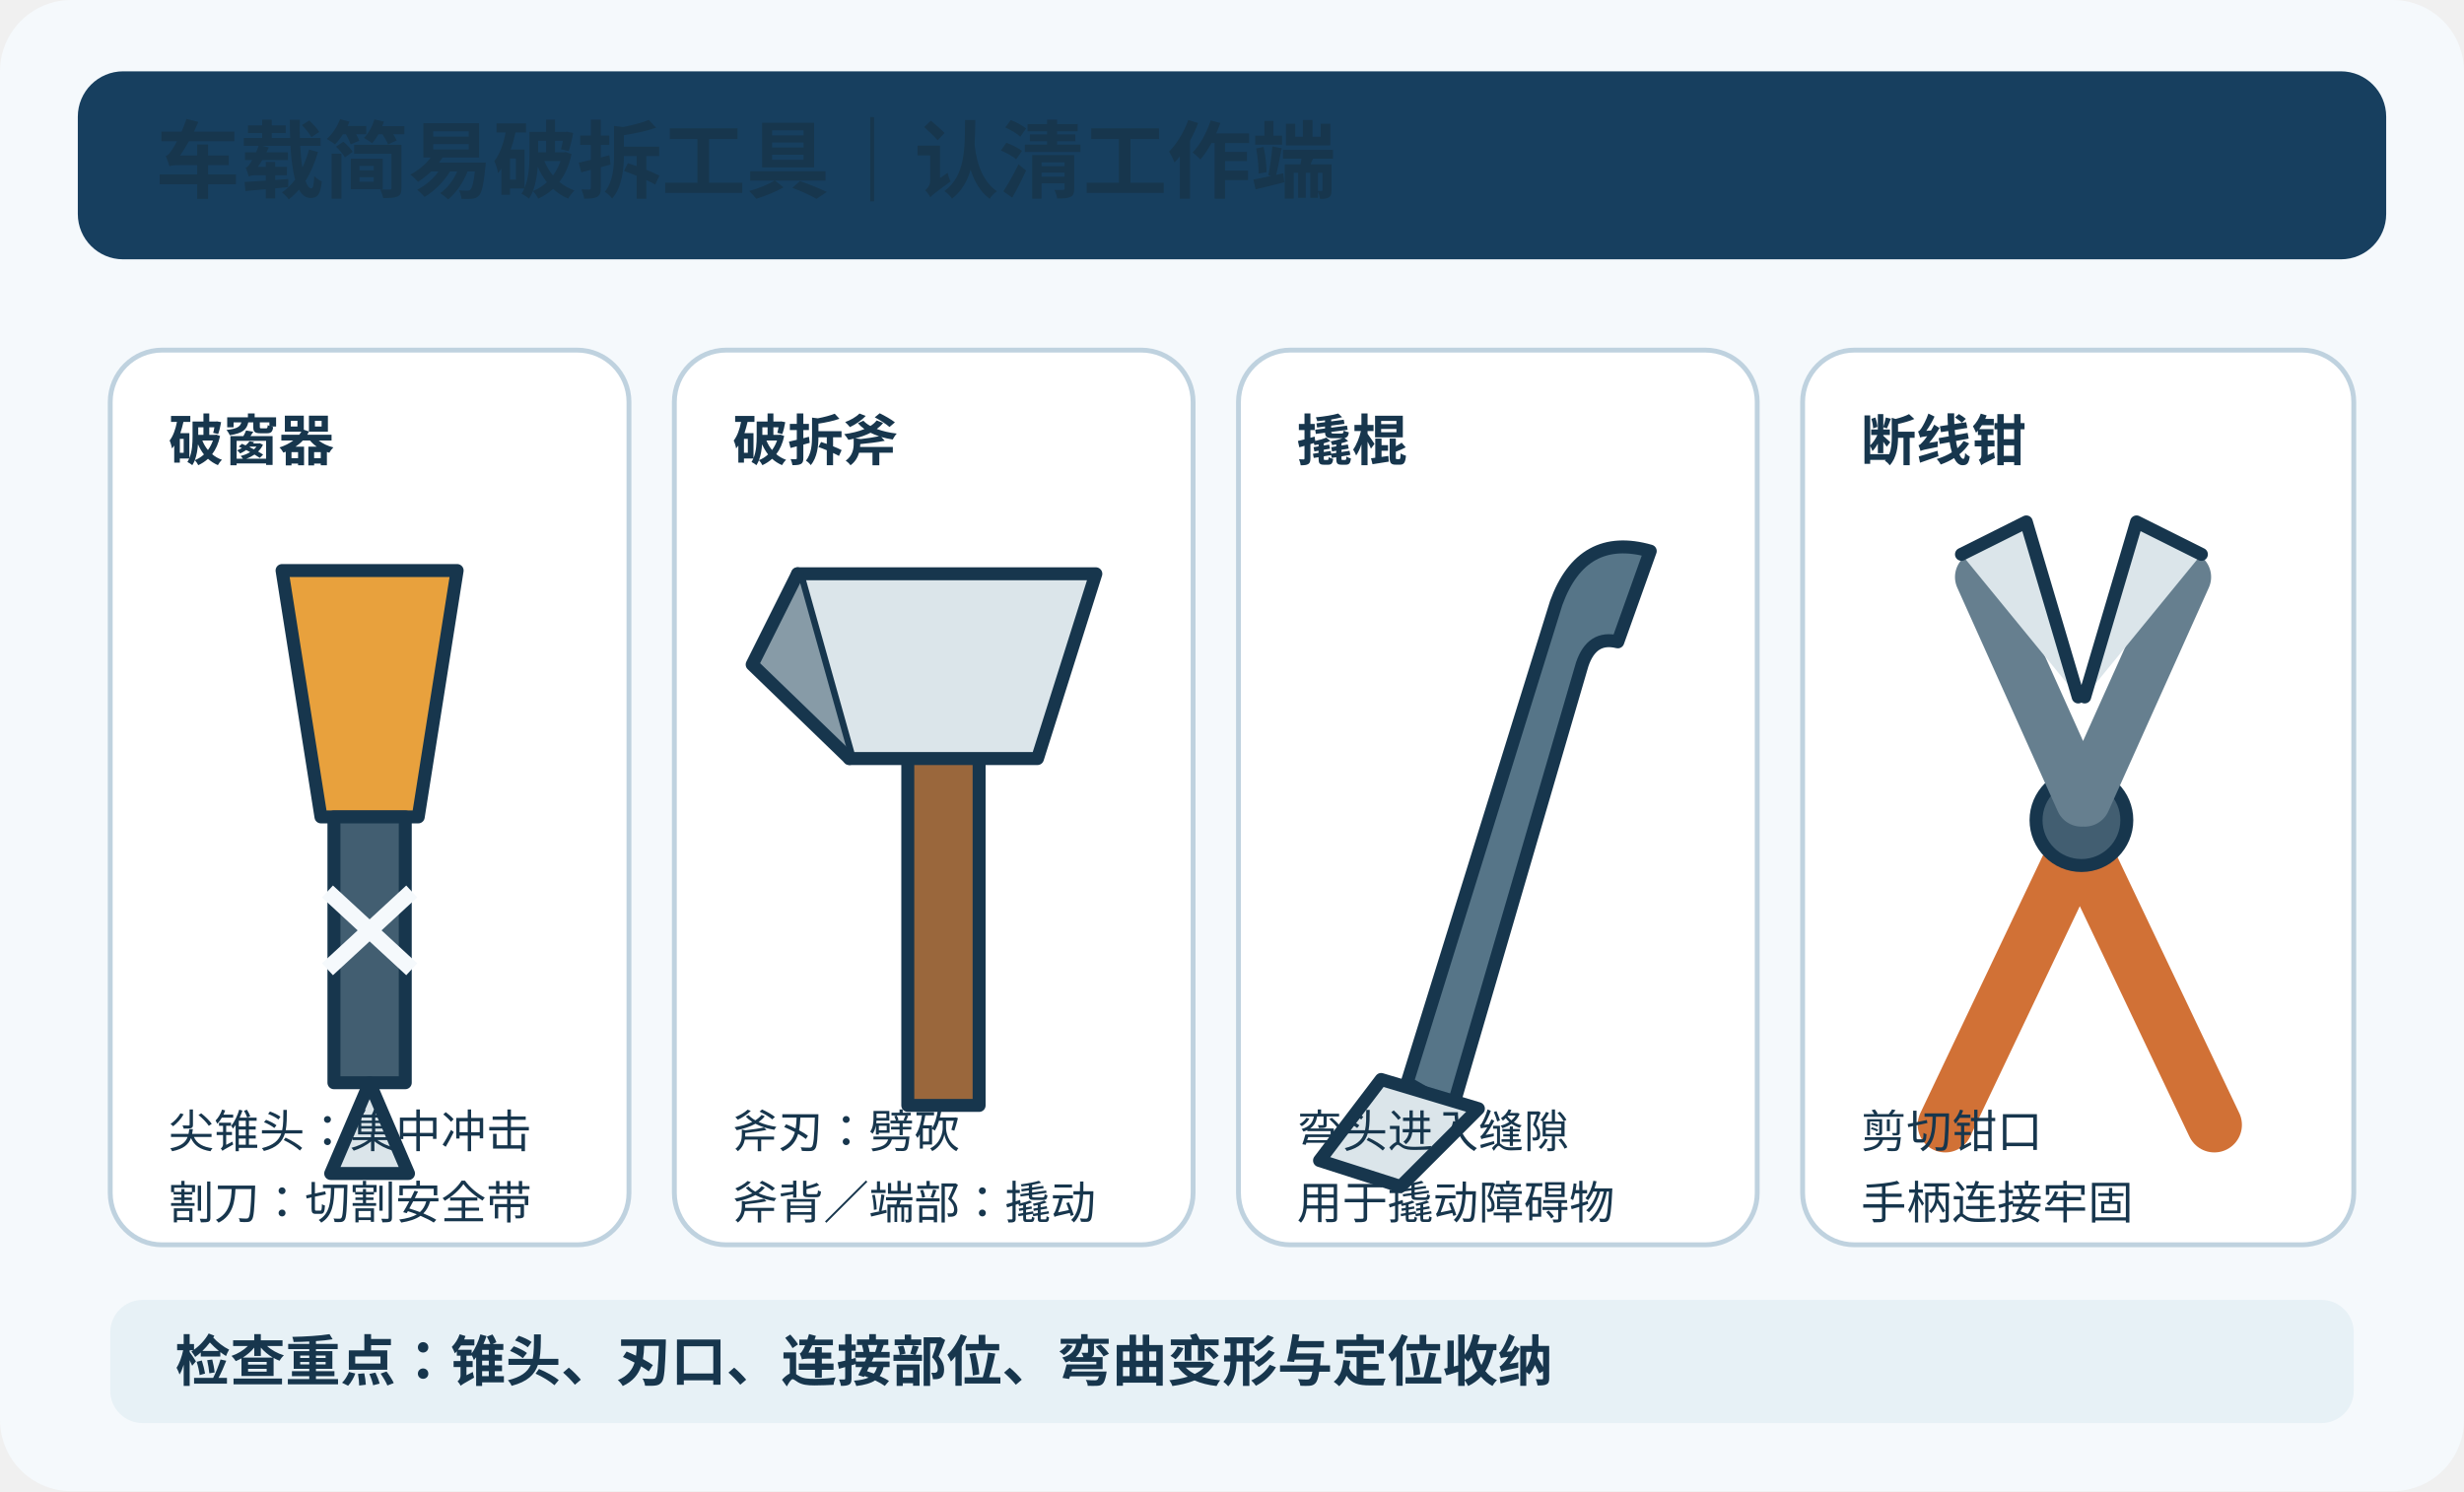
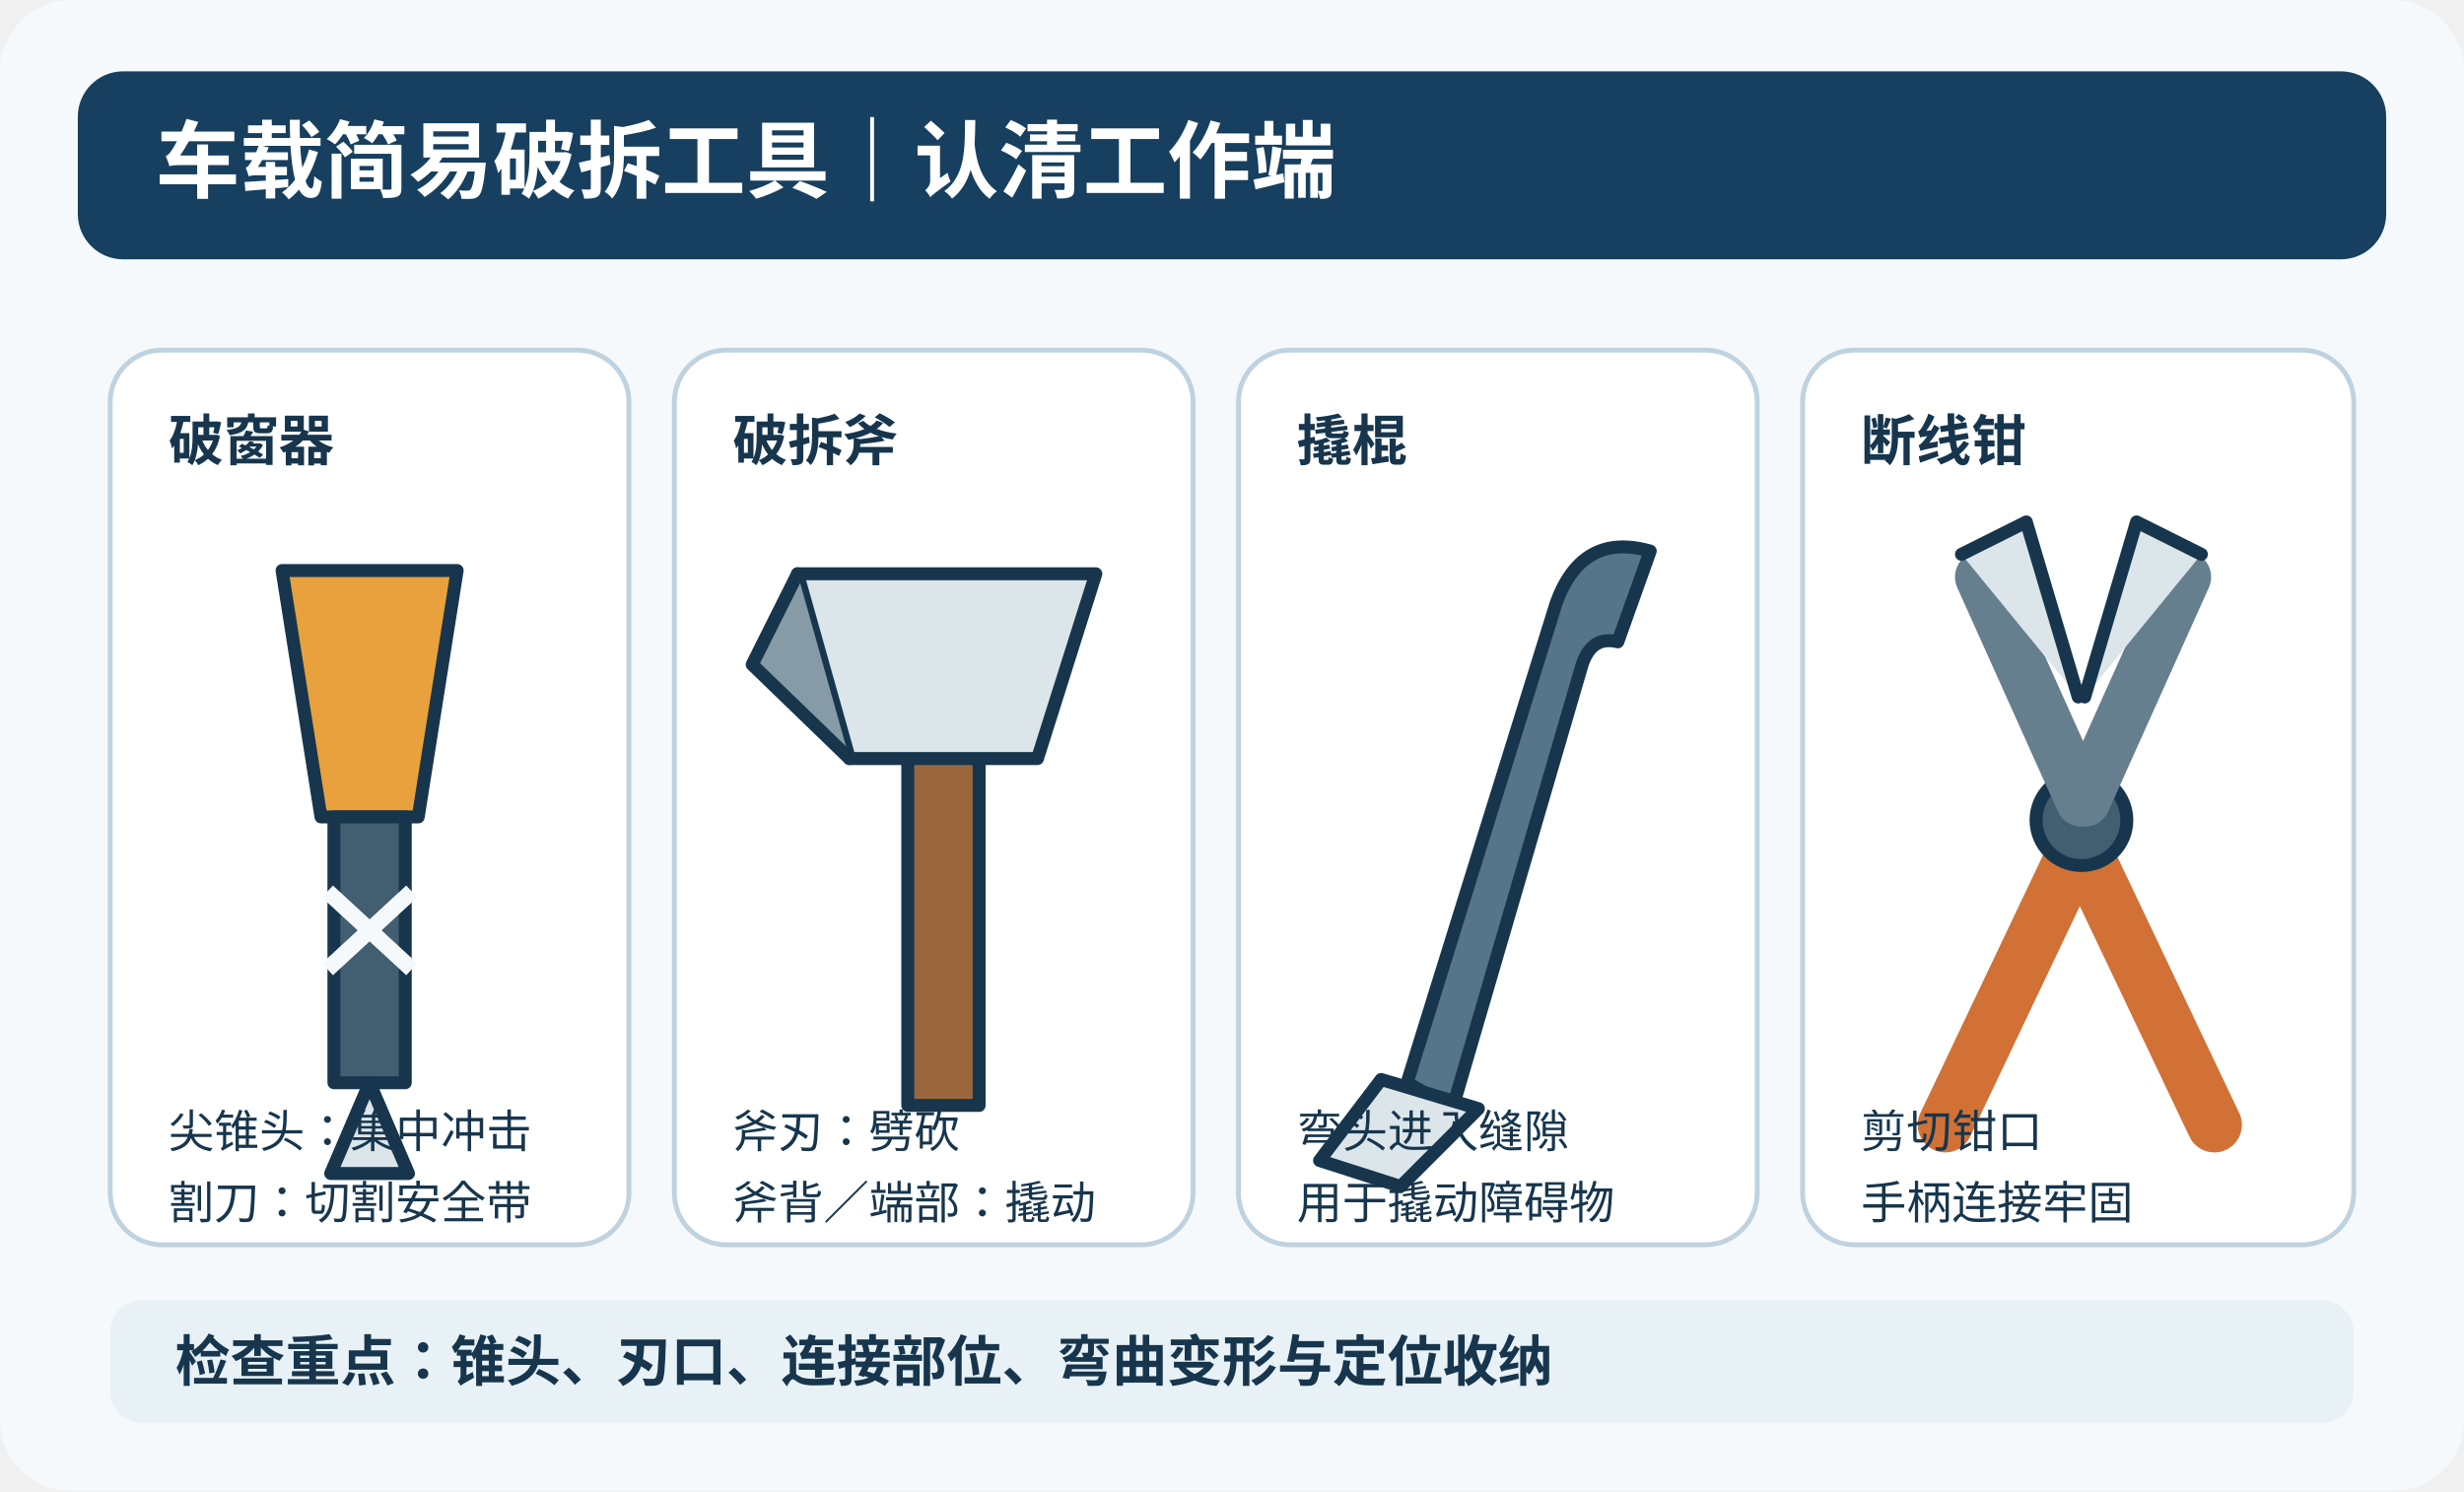
<svg xmlns="http://www.w3.org/2000/svg" viewBox="0 0 760 460" role="img" aria-labelledby="title desc">
  <defs>
-     <style>.t{font-family:"Microsoft YaHei","PingFang SC",sans-serif;fill:#17364d}.h{font-size:26px;font-weight:700}.s{font-size:17px;font-weight:700}.b{font-size:14px}.tool{stroke:#17364d;stroke-width:4;stroke-linejoin:round;stroke-linecap:round}.card{fill:#fff;stroke:#bfd2df;stroke-width:1.5}</style>
+     <style>.t{font-family:"Microsoft YaHei","PingFang SC",sans-serif;fill:#17364d}.light{fill:#fff}.dark{fill:#17364d}.h{font-size:26px;font-weight:700}.s{font-size:17px;font-weight:700}.b{font-size:14px}.tool{stroke:#17364d;stroke-width:4;stroke-linejoin:round;stroke-linecap:round}.card{fill:#fff;stroke:#bfd2df;stroke-width:1.5}.mobile{display:none}@media (max-width:500px){.mobile{display:block}}</style>
  </defs>
  <rect width="760" height="460" rx="22" fill="#f5f9fc" />
  <rect x="24" y="22" width="712" height="58" rx="14" fill="#173f5f" />
-   <text x="48" y="59" class="t h" fill="#fff">车载简易破拆工具｜认清工作端</text>
+   <text x="48" y="59" class="t h light">车载简易破拆工具｜认清工作端</text>
  <g transform="translate(34 108)" aria-label="破窗器">
    <rect width="160" height="276" rx="16" class="card" />
    <text x="18" y="34" class="t s">破窗器</text>
    <path d="M53 68h54l-12 76H65z" fill="#e8a13d" class="tool" />
    <path d="M69 144h22v82H69z" fill="#425e71" class="tool" />
    <path d="M80 226l-12 28h24z" fill="#dbe5ea" class="tool" />
    <path d="M67 167l26 24M93 167l-26 24" stroke="#f5f9fc" stroke-width="5" />
    <text x="18" y="246" class="t b">尖锥头：集中冲击</text>
    <text x="18" y="268" class="t b">割刀：切割安全带</text>
  </g>
  <g transform="translate(208 108)" aria-label="破拆斧">
    <rect width="160" height="276" rx="16" class="card" />
    <text x="18" y="34" class="t s">破拆斧</text>
    <path d="M72 75h22v158H72z" fill="#9a673c" class="tool" />
    <path d="M38 69h92l-18 57H54z" fill="#dbe5ea" class="tool" />
    <path d="M38 69l-14 28 30 29" fill="#879ba7" class="tool" />
    <text x="18" y="246" class="t b">斧刃：劈砍</text>
    <text x="18" y="268" class="t b">斧背／端部：撬动</text>
  </g>
  <g transform="translate(382 108)" aria-label="撬棍">
    <rect width="160" height="276" rx="16" class="card" />
    <text x="18" y="34" class="t s">撬棍</text>
    <path d="M52 226L98 78q8-22 29-16l-10 28q-8-2-11 7L66 234z" fill="#567588" class="tool" />
    <path d="M44 225l30 9-24 24-25-8z" fill="#dbe5ea" class="tool" />
    <text x="18" y="246" class="t b">弯头进入缝隙</text>
    <text x="18" y="268" class="t b">用于撬动障碍物</text>
  </g>
  <g transform="translate(556 108)" aria-label="断线钳">
    <rect width="170" height="276" rx="16" class="card" />
    <text x="18" y="34" class="t s">断线钳</text>
    <path d="M83 157L44 239M88 157l39 82" stroke="#d17136" stroke-width="17" stroke-linecap="round" />
    <circle cx="86" cy="145" r="14" fill="#425e71" class="tool" />
    <path d="M86 139L55 70M87 139l31-69" stroke="#667f8f" stroke-width="16" stroke-linecap="round" />
    <path d="M49 63l20-10 16 54M123 63l-20-10-16 54" fill="#dbe5ea" class="tool" />
    <text x="18" y="246" class="t b">剪切钳口</text>
    <text x="18" y="268" class="t b">手柄连接牢固</text>
  </g>
  <rect x="34" y="401" width="692" height="38" rx="10" fill="#e7f1f6" />
  <text x="54" y="426" class="t s">检查重点：锥头、刃口、连接部位、弯曲变形与定位收纳</text>
+   <g class="mobile" aria-label="移动端简易破拆工具对照">
+     <rect width="760" height="460" rx="22" fill="#f5f9fc" />
+     <rect x="24" y="22" width="712" height="64" rx="14" fill="#173f5f" />
+     <text x="48" y="64" class="t light" font-size="30" font-weight="700">简易破拆工具｜工作端</text>
+     <rect x="40" y="110" width="320" height="112" rx="14" class="card" />
+     <text x="62" y="151" class="t dark" font-size="27" font-weight="700">破窗器</text>
+     <text x="62" y="190" class="t dark" font-size="25">尖锥头＋安全带割刀</text>
+     <rect x="400" y="110" width="320" height="112" rx="14" class="card" />
+     <text x="422" y="151" class="t dark" font-size="27" font-weight="700">破拆斧</text>
+     <text x="422" y="190" class="t dark" font-size="25">斧刃＋撬动端</text>
+     <rect x="40" y="246" width="320" height="112" rx="14" class="card" />
+     <text x="62" y="287" class="t dark" font-size="27" font-weight="700">撬棍</text>
+     <text x="62" y="326" class="t dark" font-size="25">弯头进入缝隙</text>
+     <rect x="400" y="246" width="320" height="112" rx="14" class="card" />
+     <text x="422" y="287" class="t dark" font-size="27" font-weight="700">断线钳</text>
+     <text x="422" y="326" class="t dark" font-size="25">剪切钳口</text>
+     <text x="48" y="420" class="t dark" font-size="25" font-weight="700">使用前检查工作端与连接部位</text>
+   </g>
</svg>
